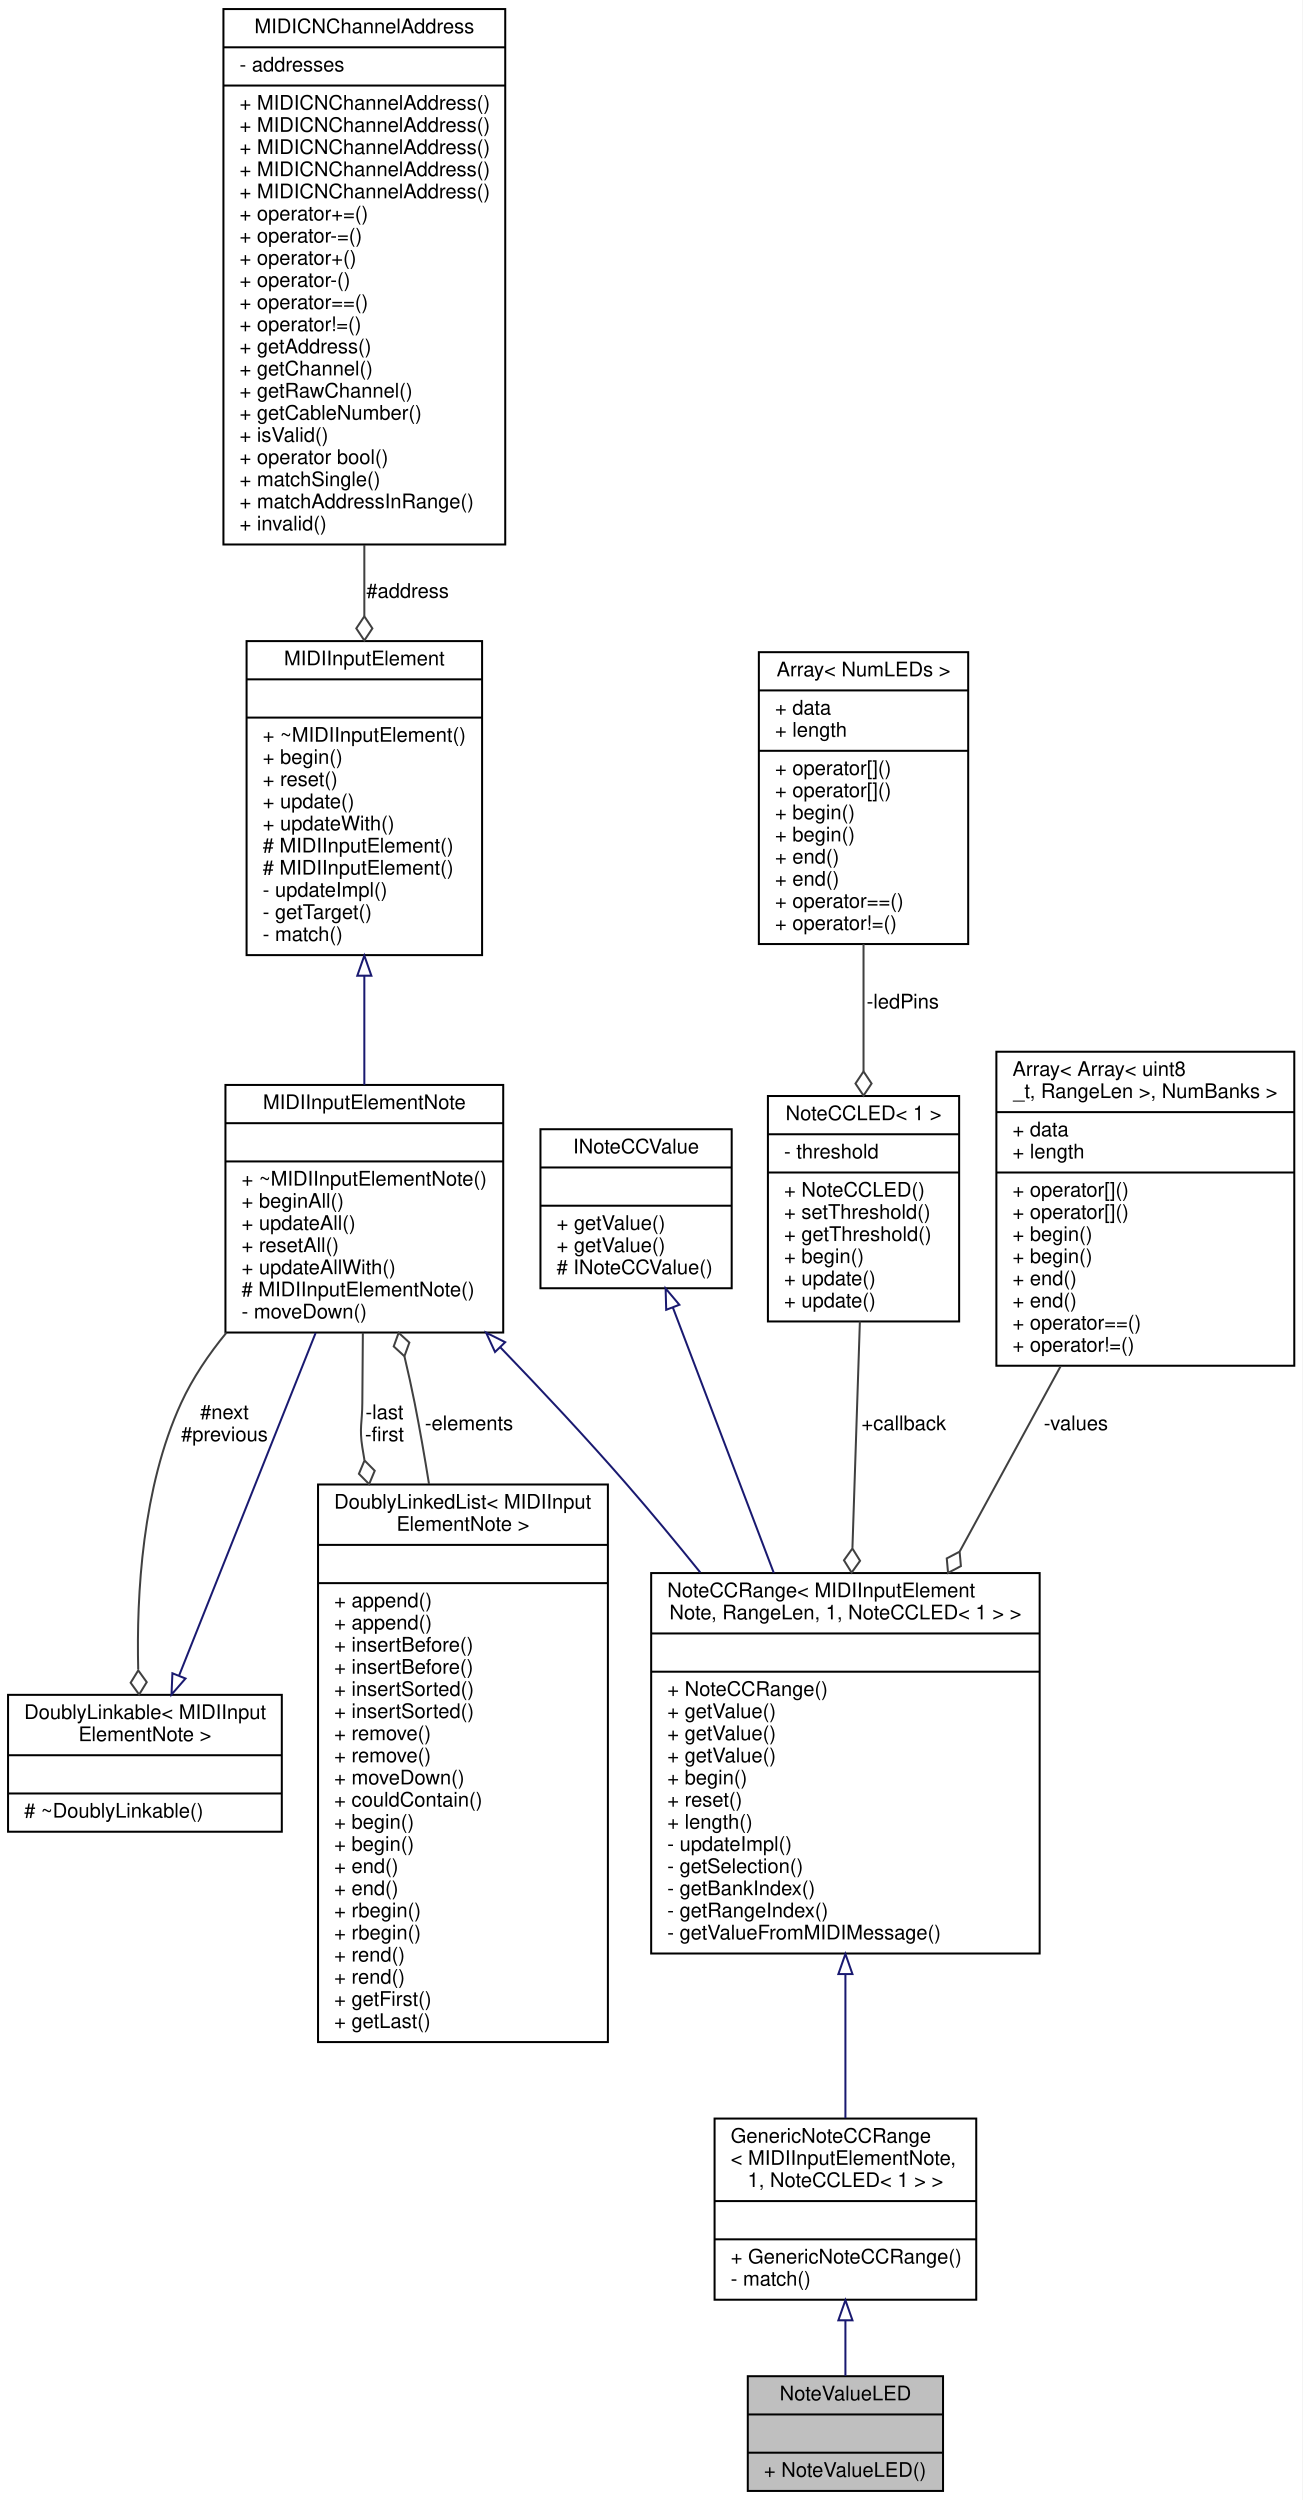
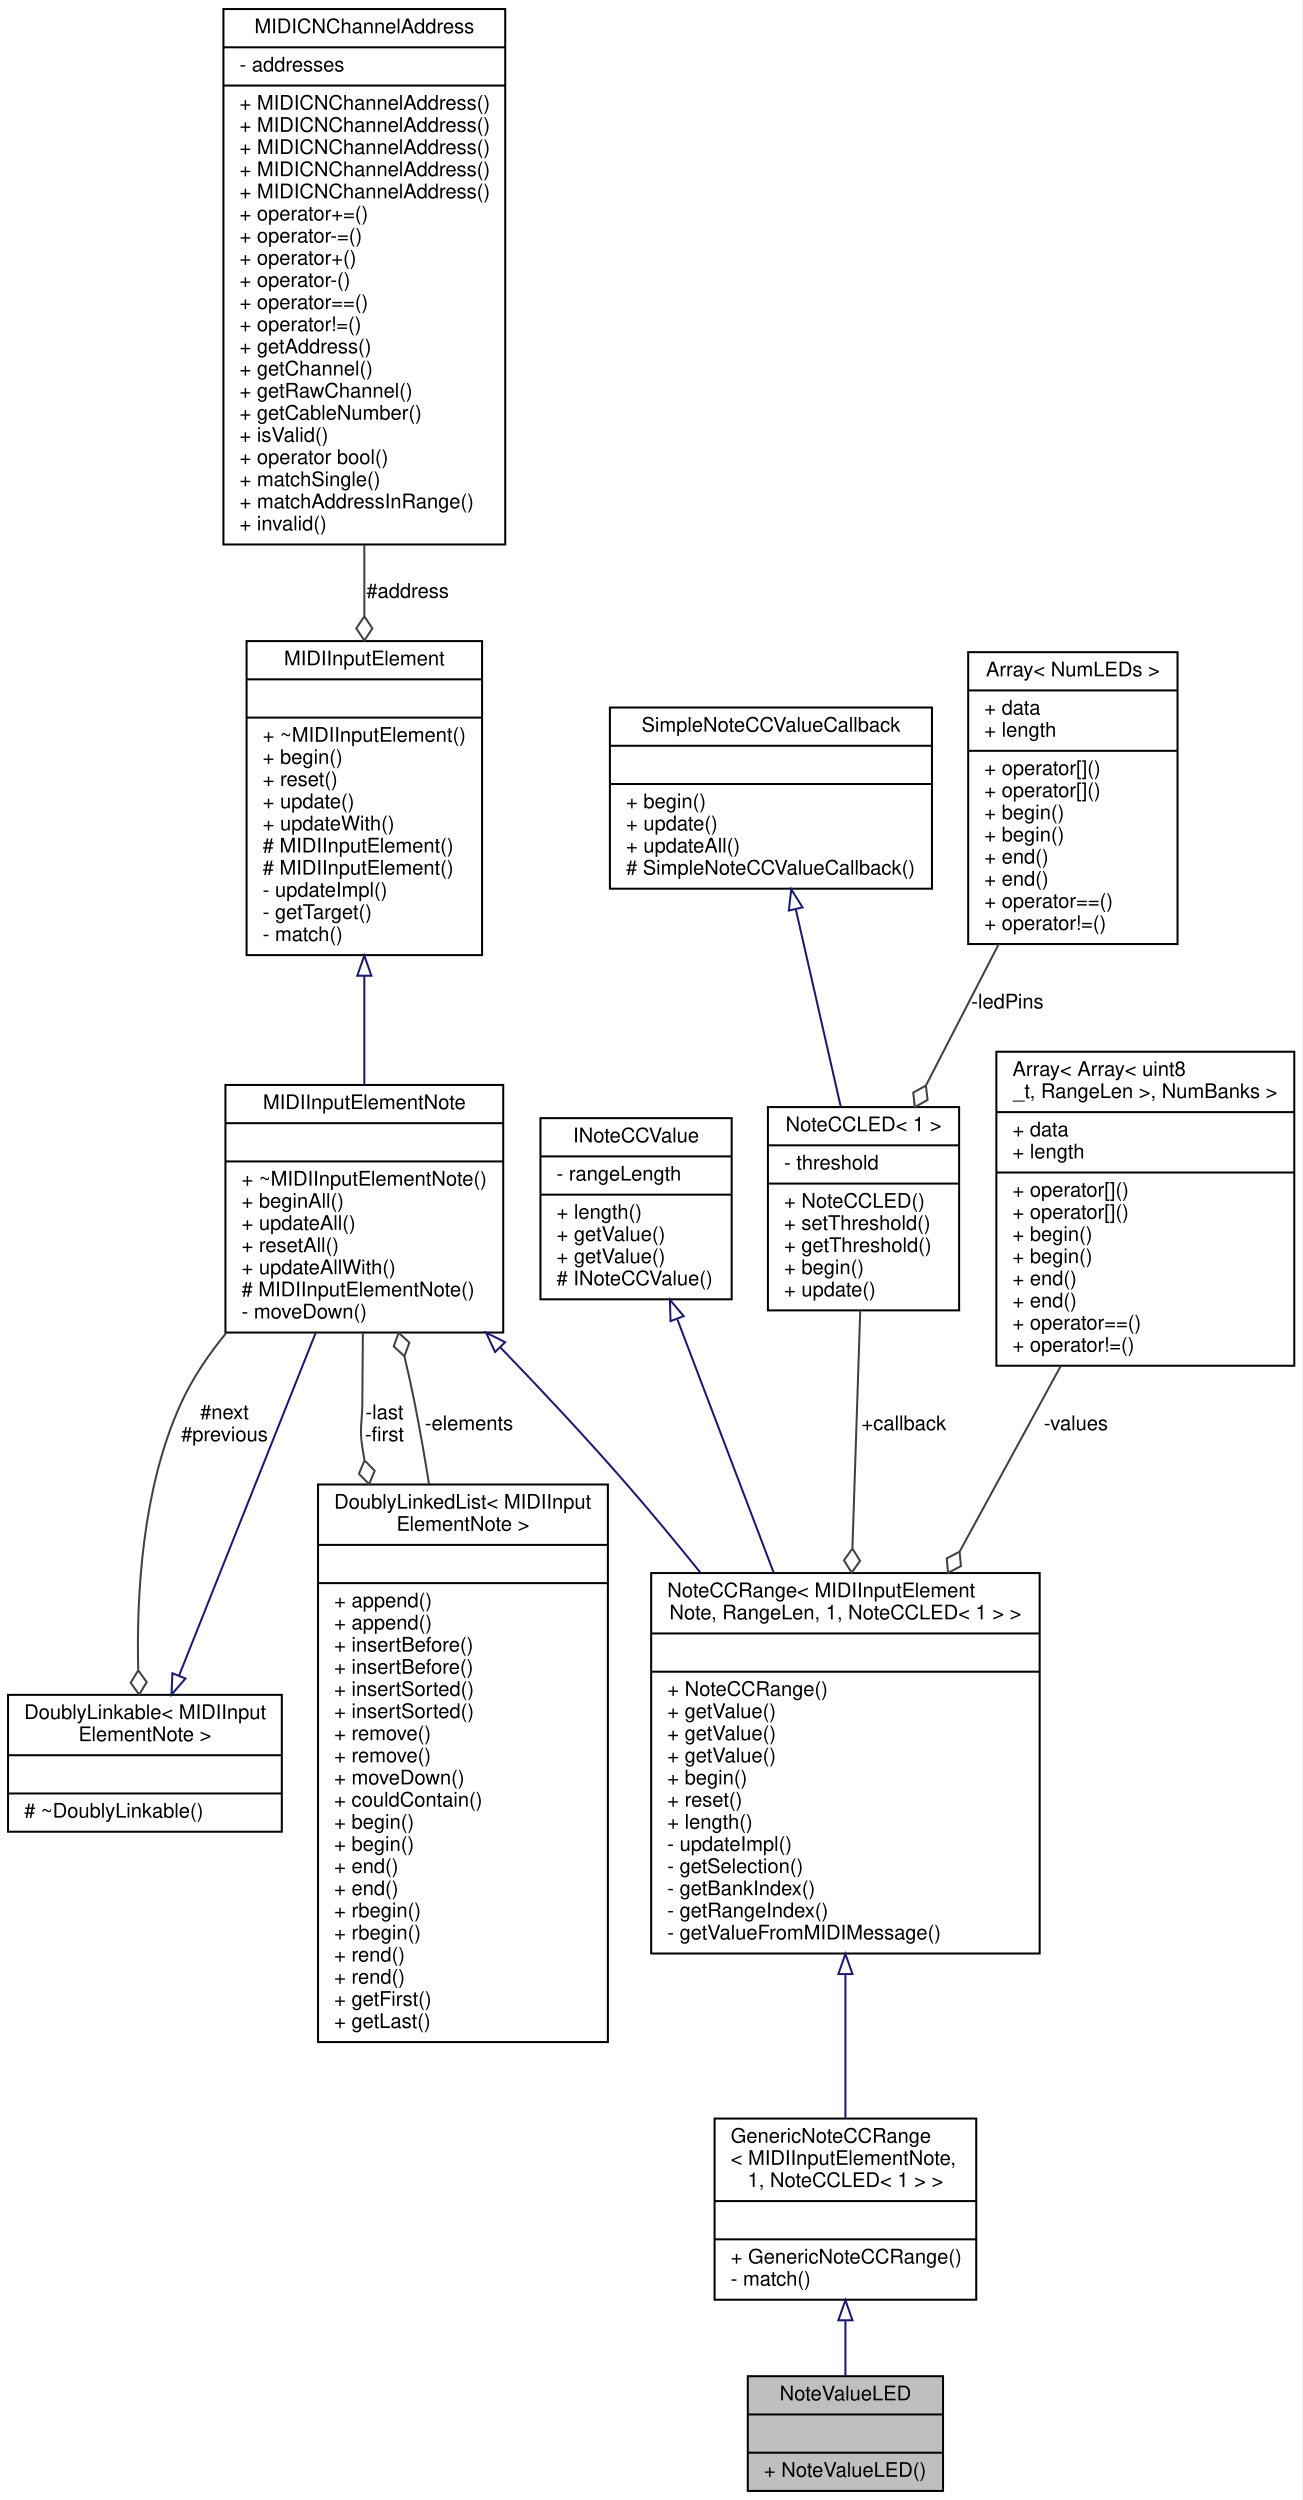
<svg xmlns="http://www.w3.org/2000/svg" xmlns:xlink="http://www.w3.org/1999/xlink" width="647pt" height="1242pt" viewBox="0.00 0.00 647.00 1242.00">
  <g id="graph0" class="graph" transform="scale(1 1) rotate(0) translate(4 1238)">
    <polygon fill="white" stroke="none" points="-4,4 -4,-1238 643,-1238 643,4 -4,4" />
    <g id="node1" class="node">
      <g id="a_node1">
        <a xlink:title=" ">
          <polygon fill="#bfbfbf" stroke="black" points="367.5,-0.5 367.5,-57.5 464.5,-57.5 464.5,-0.5 367.5,-0.5" />
          <text text-anchor="middle" x="416" y="-45.5" font-family="Helvetica,sans-Serif" font-size="10.00">NoteValueLED</text>
          <polyline fill="none" stroke="black" points="367.5,-38.5 464.5,-38.5 " />
          <text text-anchor="middle" x="416" y="-26.5" font-family="Helvetica,sans-Serif" font-size="10.00"> </text>
          <polyline fill="none" stroke="black" points="367.5,-19.5 464.5,-19.5 " />
          <text text-anchor="start" x="375.5" y="-7.5" font-family="Helvetica,sans-Serif" font-size="10.00">+ NoteValueLED()</text>
        </a>
      </g>
    </g>
    <g id="node2" class="node">
      <g id="a_node2">
        <a xlink:href="../../d5/d80/classGenericNoteCCRange.html" target="_top" xlink:title=" ">
          <polygon fill="white" stroke="black" points="351,-95.5 351,-185.5 481,-185.5 481,-95.5 351,-95.5" />
          <text text-anchor="start" x="359" y="-173.5" font-family="Helvetica,sans-Serif" font-size="10.00">GenericNoteCCRange</text>
          <text text-anchor="start" x="359" y="-162.5" font-family="Helvetica,sans-Serif" font-size="10.00">&lt; MIDIInputElementNote,</text>
          <text text-anchor="middle" x="416" y="-151.5" font-family="Helvetica,sans-Serif" font-size="10.00"> 1, NoteCCLED&lt; 1 &gt; &gt;</text>
          <polyline fill="none" stroke="black" points="351,-144.5 481,-144.5 " />
          <text text-anchor="middle" x="416" y="-132.5" font-family="Helvetica,sans-Serif" font-size="10.00"> </text>
          <polyline fill="none" stroke="black" points="351,-125.5 481,-125.5 " />
          <text text-anchor="start" x="359" y="-113.5" font-family="Helvetica,sans-Serif" font-size="10.00">+ GenericNoteCCRange()</text>
          <text text-anchor="start" x="359" y="-102.5" font-family="Helvetica,sans-Serif" font-size="10.00">- match()</text>
        </a>
      </g>
    </g>
    <g id="edge1" class="edge">
      <path fill="none" stroke="midnightblue" d="M416,-85.043C416,-75.558 416,-66.06 416,-57.69" />
      <polygon fill="none" stroke="midnightblue" points="412.5,-85.278 416,-95.278 419.5,-85.278 412.5,-85.278" />
    </g>
    <g id="node3" class="node">
      <g id="a_node3">
        <a xlink:href="../../d2/df4/classNoteCCRange.html" target="_top" xlink:title=" ">
          <polygon fill="white" stroke="black" points="319.5,-267.5 319.5,-456.5 512.5,-456.5 512.5,-267.5 319.5,-267.5" />
          <text text-anchor="start" x="327.5" y="-444.5" font-family="Helvetica,sans-Serif" font-size="10.00">NoteCCRange&lt; MIDIInputElement</text>
          <text text-anchor="middle" x="416" y="-433.5" font-family="Helvetica,sans-Serif" font-size="10.00">Note, RangeLen, 1, NoteCCLED&lt; 1 &gt; &gt;</text>
          <polyline fill="none" stroke="black" points="319.5,-426.5 512.5,-426.5 " />
          <text text-anchor="middle" x="416" y="-414.5" font-family="Helvetica,sans-Serif" font-size="10.00"> </text>
          <polyline fill="none" stroke="black" points="319.5,-407.5 512.5,-407.5 " />
          <text text-anchor="start" x="327.5" y="-395.5" font-family="Helvetica,sans-Serif" font-size="10.00">+ NoteCCRange()</text>
          <text text-anchor="start" x="327.5" y="-384.5" font-family="Helvetica,sans-Serif" font-size="10.00">+ getValue()</text>
          <text text-anchor="start" x="327.5" y="-373.5" font-family="Helvetica,sans-Serif" font-size="10.00">+ getValue()</text>
          <text text-anchor="start" x="327.5" y="-362.5" font-family="Helvetica,sans-Serif" font-size="10.00">+ getValue()</text>
          <text text-anchor="start" x="327.5" y="-351.5" font-family="Helvetica,sans-Serif" font-size="10.00">+ begin()</text>
          <text text-anchor="start" x="327.5" y="-340.5" font-family="Helvetica,sans-Serif" font-size="10.00">+ reset()</text>
          <text text-anchor="start" x="327.5" y="-329.5" font-family="Helvetica,sans-Serif" font-size="10.00">+ length()</text>
          <text text-anchor="start" x="327.5" y="-318.5" font-family="Helvetica,sans-Serif" font-size="10.00">- updateImpl()</text>
          <text text-anchor="start" x="327.5" y="-307.5" font-family="Helvetica,sans-Serif" font-size="10.00">- getSelection()</text>
          <text text-anchor="start" x="327.5" y="-296.5" font-family="Helvetica,sans-Serif" font-size="10.00">- getBankIndex()</text>
          <text text-anchor="start" x="327.5" y="-285.5" font-family="Helvetica,sans-Serif" font-size="10.00">- getRangeIndex()</text>
          <text text-anchor="start" x="327.5" y="-274.5" font-family="Helvetica,sans-Serif" font-size="10.00">- getValueFromMIDIMessage()</text>
        </a>
      </g>
    </g>
    <g id="edge2" class="edge">
      <path fill="none" stroke="midnightblue" d="M416,-257.274C416,-232.07 416,-206.441 416,-185.726" />
      <polygon fill="none" stroke="midnightblue" points="412.5,-257.276 416,-267.276 419.5,-257.276 412.5,-257.276" />
    </g>
    <g id="node4" class="node">
      <g id="a_node4">
        <a xlink:href="../../db/d4b/classMIDIInputElementNote.html" target="_top" xlink:title="Class for objects that listen for incoming MIDI Note events.">
          <polygon fill="white" stroke="black" points="108,-576 108,-699 246,-699 246,-576 108,-576" />
          <text text-anchor="middle" x="177" y="-687" font-family="Helvetica,sans-Serif" font-size="10.00">MIDIInputElementNote</text>
          <polyline fill="none" stroke="black" points="108,-680 246,-680 " />
          <text text-anchor="middle" x="177" y="-668" font-family="Helvetica,sans-Serif" font-size="10.00"> </text>
          <polyline fill="none" stroke="black" points="108,-661 246,-661 " />
          <text text-anchor="start" x="116" y="-649" font-family="Helvetica,sans-Serif" font-size="10.00">+ ~MIDIInputElementNote()</text>
          <text text-anchor="start" x="116" y="-638" font-family="Helvetica,sans-Serif" font-size="10.00">+ beginAll()</text>
          <text text-anchor="start" x="116" y="-627" font-family="Helvetica,sans-Serif" font-size="10.00">+ updateAll()</text>
          <text text-anchor="start" x="116" y="-616" font-family="Helvetica,sans-Serif" font-size="10.00">+ resetAll()</text>
          <text text-anchor="start" x="116" y="-605" font-family="Helvetica,sans-Serif" font-size="10.00">+ updateAllWith()</text>
          <text text-anchor="start" x="116" y="-594" font-family="Helvetica,sans-Serif" font-size="10.00"># MIDIInputElementNote()</text>
          <text text-anchor="start" x="116" y="-583" font-family="Helvetica,sans-Serif" font-size="10.00">- moveDown()</text>
        </a>
      </g>
    </g>
    <g id="edge3" class="edge">
      <path fill="none" stroke="midnightblue" d="M244.652,-568.55C265.121,-547.315 287.367,-523.539 307,-501 319.232,-486.957 331.824,-471.771 343.909,-456.784" />
      <polygon fill="none" stroke="midnightblue" points="241.932,-566.328 237.494,-575.949 246.963,-571.196 241.932,-566.328" />
    </g>
    <g id="node7" class="node">
      <g id="a_node7">
        <a xlink:href="../../d4/d23/classDoublyLinkable.html" target="_top" xlink:title=" ">
          <polygon fill="white" stroke="black" points="0,-328 0,-396 136,-396 136,-328 0,-328" />
          <text text-anchor="start" x="8" y="-384" font-family="Helvetica,sans-Serif" font-size="10.00">DoublyLinkable&lt; MIDIInput</text>
          <text text-anchor="middle" x="68" y="-373" font-family="Helvetica,sans-Serif" font-size="10.00">ElementNote &gt;</text>
          <polyline fill="none" stroke="black" points="0,-366 136,-366 " />
          <text text-anchor="middle" x="68" y="-354" font-family="Helvetica,sans-Serif" font-size="10.00"> </text>
          <polyline fill="none" stroke="black" points="0,-347 136,-347 " />
          <text text-anchor="start" x="8" y="-335" font-family="Helvetica,sans-Serif" font-size="10.00"># ~DoublyLinkable()</text>
        </a>
      </g>
    </g>
    <g id="edge7" class="edge">
      <path fill="none" stroke="#404040" d="M108.525,-575.961C99.656,-565.164 91.693,-553.38 86,-541 66.73,-499.096 63.759,-445.916 64.662,-408.639" />
      <polygon fill="none" stroke="#404040" points="64.68,-408.154 60.904,-402.01 65.122,-396.162 68.898,-402.306 64.68,-408.154" />
      <text text-anchor="middle" x="107.5" y="-533" font-family="Helvetica,sans-Serif" font-size="10.00"> #next</text>
      <text text-anchor="middle" x="107.5" y="-522" font-family="Helvetica,sans-Serif" font-size="10.00">#previous</text>
    </g>
    <g id="node8" class="node">
      <g id="a_node8">
        <a xlink:href="../../dd/d16/classDoublyLinkedList.html" target="_top" xlink:title=" ">
          <polygon fill="white" stroke="black" points="154,-223.5 154,-500.5 298,-500.5 298,-223.5 154,-223.5" />
          <text text-anchor="start" x="162" y="-488.5" font-family="Helvetica,sans-Serif" font-size="10.00">DoublyLinkedList&lt; MIDIInput</text>
          <text text-anchor="middle" x="226" y="-477.5" font-family="Helvetica,sans-Serif" font-size="10.00">ElementNote &gt;</text>
          <polyline fill="none" stroke="black" points="154,-470.5 298,-470.5 " />
          <text text-anchor="middle" x="226" y="-458.5" font-family="Helvetica,sans-Serif" font-size="10.00"> </text>
          <polyline fill="none" stroke="black" points="154,-451.5 298,-451.5 " />
          <text text-anchor="start" x="162" y="-439.5" font-family="Helvetica,sans-Serif" font-size="10.00">+ append()</text>
          <text text-anchor="start" x="162" y="-428.5" font-family="Helvetica,sans-Serif" font-size="10.00">+ append()</text>
          <text text-anchor="start" x="162" y="-417.5" font-family="Helvetica,sans-Serif" font-size="10.00">+ insertBefore()</text>
          <text text-anchor="start" x="162" y="-406.5" font-family="Helvetica,sans-Serif" font-size="10.00">+ insertBefore()</text>
          <text text-anchor="start" x="162" y="-395.5" font-family="Helvetica,sans-Serif" font-size="10.00">+ insertSorted()</text>
          <text text-anchor="start" x="162" y="-384.5" font-family="Helvetica,sans-Serif" font-size="10.00">+ insertSorted()</text>
          <text text-anchor="start" x="162" y="-373.5" font-family="Helvetica,sans-Serif" font-size="10.00">+ remove()</text>
          <text text-anchor="start" x="162" y="-362.5" font-family="Helvetica,sans-Serif" font-size="10.00">+ remove()</text>
          <text text-anchor="start" x="162" y="-351.5" font-family="Helvetica,sans-Serif" font-size="10.00">+ moveDown()</text>
          <text text-anchor="start" x="162" y="-340.5" font-family="Helvetica,sans-Serif" font-size="10.00">+ couldContain()</text>
          <text text-anchor="start" x="162" y="-329.5" font-family="Helvetica,sans-Serif" font-size="10.00">+ begin()</text>
          <text text-anchor="start" x="162" y="-318.5" font-family="Helvetica,sans-Serif" font-size="10.00">+ begin()</text>
          <text text-anchor="start" x="162" y="-307.5" font-family="Helvetica,sans-Serif" font-size="10.00">+ end()</text>
          <text text-anchor="start" x="162" y="-296.5" font-family="Helvetica,sans-Serif" font-size="10.00">+ end()</text>
          <text text-anchor="start" x="162" y="-285.5" font-family="Helvetica,sans-Serif" font-size="10.00">+ rbegin()</text>
          <text text-anchor="start" x="162" y="-274.5" font-family="Helvetica,sans-Serif" font-size="10.00">+ rbegin()</text>
          <text text-anchor="start" x="162" y="-263.5" font-family="Helvetica,sans-Serif" font-size="10.00">+ rend()</text>
          <text text-anchor="start" x="162" y="-252.5" font-family="Helvetica,sans-Serif" font-size="10.00">+ rend()</text>
          <text text-anchor="start" x="162" y="-241.5" font-family="Helvetica,sans-Serif" font-size="10.00">+ getFirst()</text>
          <text text-anchor="start" x="162" y="-230.5" font-family="Helvetica,sans-Serif" font-size="10.00">+ getLast()</text>
        </a>
      </g>
    </g>
    <g id="edge9" class="edge">
      <path fill="none" stroke="#404040" d="M176.27,-575.877C176.157,-564.298 176.059,-552.275 176,-541 175.949,-531.222 174.49,-528.66 176,-519 176.325,-516.923 176.672,-514.836 177.041,-512.742" />
      <polygon fill="none" stroke="#404040" points="177.096,-512.458 174.309,-505.807 179.376,-500.676 182.163,-507.327 177.096,-512.458" />
      <text text-anchor="middle" x="187" y="-533" font-family="Helvetica,sans-Serif" font-size="10.00"> -last</text>
      <text text-anchor="middle" x="187" y="-522" font-family="Helvetica,sans-Serif" font-size="10.00">-first</text>
    </g>
    <g id="node5" class="node">
      <g id="a_node5">
        <a xlink:href="../../d9/db1/classMIDIInputElement.html" target="_top" xlink:title="A class for objects that listen for incoming MIDI events.">
          <polygon fill="white" stroke="black" points="118.5,-763.5 118.5,-919.5 235.5,-919.5 235.5,-763.5 118.5,-763.5" />
          <text text-anchor="middle" x="177" y="-907.5" font-family="Helvetica,sans-Serif" font-size="10.00">MIDIInputElement</text>
          <polyline fill="none" stroke="black" points="118.5,-900.5 235.5,-900.5 " />
          <text text-anchor="middle" x="177" y="-888.5" font-family="Helvetica,sans-Serif" font-size="10.00"> </text>
          <polyline fill="none" stroke="black" points="118.5,-881.5 235.5,-881.5 " />
          <text text-anchor="start" x="126.5" y="-869.5" font-family="Helvetica,sans-Serif" font-size="10.00">+ ~MIDIInputElement()</text>
          <text text-anchor="start" x="126.5" y="-858.5" font-family="Helvetica,sans-Serif" font-size="10.00">+ begin()</text>
          <text text-anchor="start" x="126.5" y="-847.5" font-family="Helvetica,sans-Serif" font-size="10.00">+ reset()</text>
          <text text-anchor="start" x="126.5" y="-836.5" font-family="Helvetica,sans-Serif" font-size="10.00">+ update()</text>
          <text text-anchor="start" x="126.5" y="-825.5" font-family="Helvetica,sans-Serif" font-size="10.00">+ updateWith()</text>
          <text text-anchor="start" x="126.5" y="-814.5" font-family="Helvetica,sans-Serif" font-size="10.00"># MIDIInputElement()</text>
          <text text-anchor="start" x="126.5" y="-803.5" font-family="Helvetica,sans-Serif" font-size="10.00"># MIDIInputElement()</text>
          <text text-anchor="start" x="126.5" y="-792.5" font-family="Helvetica,sans-Serif" font-size="10.00">- updateImpl()</text>
          <text text-anchor="start" x="126.5" y="-781.5" font-family="Helvetica,sans-Serif" font-size="10.00">- getTarget()</text>
          <text text-anchor="start" x="126.5" y="-770.5" font-family="Helvetica,sans-Serif" font-size="10.00">- match()</text>
        </a>
      </g>
    </g>
    <g id="edge4" class="edge">
      <path fill="none" stroke="midnightblue" d="M177,-753.202C177,-734.944 177,-716.077 177,-699.047" />
      <polygon fill="none" stroke="midnightblue" points="173.5,-753.268 177,-763.268 180.5,-753.268 173.5,-753.268" />
    </g>
    <g id="node6" class="node">
      <g id="a_node6">
        <a xlink:href="../../d3/d10/classMIDICNChannelAddress.html" target="_top" xlink:title="A type-safe utility class for saving a MIDI address consisting of a 7-bit address,...">
          <polygon fill="white" stroke="black" points="107,-967.5 107,-1233.5 247,-1233.5 247,-967.5 107,-967.5" />
          <text text-anchor="middle" x="177" y="-1221.5" font-family="Helvetica,sans-Serif" font-size="10.00">MIDICNChannelAddress</text>
          <polyline fill="none" stroke="black" points="107,-1214.5 247,-1214.5 " />
          <text text-anchor="start" x="115" y="-1202.5" font-family="Helvetica,sans-Serif" font-size="10.00">- addresses</text>
          <polyline fill="none" stroke="black" points="107,-1195.5 247,-1195.5 " />
          <text text-anchor="start" x="115" y="-1183.5" font-family="Helvetica,sans-Serif" font-size="10.00">+ MIDICNChannelAddress()</text>
          <text text-anchor="start" x="115" y="-1172.5" font-family="Helvetica,sans-Serif" font-size="10.00">+ MIDICNChannelAddress()</text>
          <text text-anchor="start" x="115" y="-1161.5" font-family="Helvetica,sans-Serif" font-size="10.00">+ MIDICNChannelAddress()</text>
          <text text-anchor="start" x="115" y="-1150.5" font-family="Helvetica,sans-Serif" font-size="10.00">+ MIDICNChannelAddress()</text>
          <text text-anchor="start" x="115" y="-1139.5" font-family="Helvetica,sans-Serif" font-size="10.00">+ MIDICNChannelAddress()</text>
          <text text-anchor="start" x="115" y="-1128.5" font-family="Helvetica,sans-Serif" font-size="10.00">+ operator+=()</text>
          <text text-anchor="start" x="115" y="-1117.5" font-family="Helvetica,sans-Serif" font-size="10.00">+ operator-=()</text>
          <text text-anchor="start" x="115" y="-1106.5" font-family="Helvetica,sans-Serif" font-size="10.00">+ operator+()</text>
          <text text-anchor="start" x="115" y="-1095.5" font-family="Helvetica,sans-Serif" font-size="10.00">+ operator-()</text>
          <text text-anchor="start" x="115" y="-1084.5" font-family="Helvetica,sans-Serif" font-size="10.00">+ operator==()</text>
          <text text-anchor="start" x="115" y="-1073.5" font-family="Helvetica,sans-Serif" font-size="10.00">+ operator!=()</text>
          <text text-anchor="start" x="115" y="-1062.5" font-family="Helvetica,sans-Serif" font-size="10.00">+ getAddress()</text>
          <text text-anchor="start" x="115" y="-1051.5" font-family="Helvetica,sans-Serif" font-size="10.00">+ getChannel()</text>
          <text text-anchor="start" x="115" y="-1040.5" font-family="Helvetica,sans-Serif" font-size="10.00">+ getRawChannel()</text>
          <text text-anchor="start" x="115" y="-1029.5" font-family="Helvetica,sans-Serif" font-size="10.00">+ getCableNumber()</text>
          <text text-anchor="start" x="115" y="-1018.5" font-family="Helvetica,sans-Serif" font-size="10.00">+ isValid()</text>
          <text text-anchor="start" x="115" y="-1007.5" font-family="Helvetica,sans-Serif" font-size="10.00">+ operator bool()</text>
          <text text-anchor="start" x="115" y="-996.5" font-family="Helvetica,sans-Serif" font-size="10.00">+ matchSingle()</text>
          <text text-anchor="start" x="115" y="-985.5" font-family="Helvetica,sans-Serif" font-size="10.00">+ matchAddressInRange()</text>
          <text text-anchor="start" x="115" y="-974.5" font-family="Helvetica,sans-Serif" font-size="10.00">+ invalid()</text>
        </a>
      </g>
    </g>
    <g id="edge5" class="edge">
      <path fill="none" stroke="#404040" d="M177,-967.236C177,-955.313 177,-943.434 177,-932.009" />
      <polygon fill="none" stroke="#404040" points="177,-931.81 173,-925.81 177,-919.81 181,-925.81 177,-931.81" />
      <text text-anchor="middle" x="198.5" y="-941" font-family="Helvetica,sans-Serif" font-size="10.00"> #address</text>
    </g>
    <g id="edge6" class="edge">
      <path fill="none" stroke="midnightblue" d="M84.912,-405.436C103.107,-451.089 132.198,-524.085 152.809,-575.801" />
      <polygon fill="none" stroke="midnightblue" points="88.156,-404.12 81.202,-396.127 81.653,-406.712 88.156,-404.12" />
    </g>
    <g id="edge8" class="edge">
      <path fill="none" stroke="#404040" d="M209.124,-500.783C206.945,-514.408 204.568,-527.999 202,-541 200.511,-548.537 198.777,-556.362 196.93,-564.143" />
      <polygon fill="none" stroke="#404040" points="196.911,-564.221 199.368,-571.001 194.056,-575.877 191.598,-569.098 196.911,-564.221" />
      <text text-anchor="middle" x="229" y="-527.5" font-family="Helvetica,sans-Serif" font-size="10.00"> -elements</text>
    </g>
    <g id="node9" class="node">
      <g id="a_node9">
        <a xlink:href="../../d7/dab/classINoteCCValue.html" target="_top" xlink:title=" ">
-           <polygon fill="white" stroke="black" points="264.5,-598 264.5,-677 359.5,-677 359.5,-598 264.5,-598" />
-           <text text-anchor="middle" x="312" y="-665" font-family="Helvetica,sans-Serif" font-size="10.00">INoteCCValue</text>
-           <polyline fill="none" stroke="black" points="264.5,-658 359.5,-658 " />
-           <text text-anchor="middle" x="312" y="-646" font-family="Helvetica,sans-Serif" font-size="10.00"> </text>
-           <polyline fill="none" stroke="black" points="264.5,-639 359.5,-639 " />
-           <text text-anchor="start" x="272.5" y="-627" font-family="Helvetica,sans-Serif" font-size="10.00">+ getValue()</text>
-           <text text-anchor="start" x="272.5" y="-616" font-family="Helvetica,sans-Serif" font-size="10.00">+ getValue()</text>
-           <text text-anchor="start" x="272.5" y="-605" font-family="Helvetica,sans-Serif" font-size="10.00"># INoteCCValue()</text>
+           <polygon fill="white" stroke="black" points="264.5,-592.5 264.5,-682.5 359.5,-682.5 359.5,-592.5 264.5,-592.5" />
+           <text text-anchor="middle" x="312" y="-670.5" font-family="Helvetica,sans-Serif" font-size="10.00">INoteCCValue</text>
+           <polyline fill="none" stroke="black" points="264.5,-663.5 359.5,-663.5 " />
+           <text text-anchor="start" x="272.5" y="-651.5" font-family="Helvetica,sans-Serif" font-size="10.00">- rangeLength</text>
+           <polyline fill="none" stroke="black" points="264.5,-644.5 359.5,-644.5 " />
+           <text text-anchor="start" x="272.5" y="-632.5" font-family="Helvetica,sans-Serif" font-size="10.00">+ length()</text>
+           <text text-anchor="start" x="272.5" y="-621.5" font-family="Helvetica,sans-Serif" font-size="10.00">+ getValue()</text>
+           <text text-anchor="start" x="272.5" y="-610.5" font-family="Helvetica,sans-Serif" font-size="10.00">+ getValue()</text>
+           <text text-anchor="start" x="272.5" y="-599.5" font-family="Helvetica,sans-Serif" font-size="10.00"># INoteCCValue()</text>
        </a>
      </g>
    </g>
    <g id="edge10" class="edge">
-       <path fill="none" stroke="midnightblue" d="M330.25,-588.505C344.092,-552.103 363.551,-500.931 380.434,-456.532" />
-       <polygon fill="none" stroke="midnightblue" points="326.963,-587.303 326.68,-597.894 333.506,-589.791 326.963,-587.303" />
+       <path fill="none" stroke="midnightblue" d="M332.538,-582.489C346.157,-546.674 364.389,-498.726 380.339,-456.782" />
+       <polygon fill="none" stroke="midnightblue" points="329.108,-581.662 328.825,-592.254 335.651,-584.15 329.108,-581.662" />
    </g>
    <g id="node10" class="node">
      <g id="a_node10">
        <a xlink:href="../../d5/ddd/classNoteCCLED.html" target="_top" xlink:title=" ">
-           <polygon fill="white" stroke="black" points="377.5,-581.5 377.5,-693.5 472.5,-693.5 472.5,-581.5 377.5,-581.5" />
-           <text text-anchor="middle" x="425" y="-681.5" font-family="Helvetica,sans-Serif" font-size="10.00">NoteCCLED&lt; 1 &gt;</text>
-           <polyline fill="none" stroke="black" points="377.5,-674.5 472.5,-674.5 " />
-           <text text-anchor="start" x="385.5" y="-662.5" font-family="Helvetica,sans-Serif" font-size="10.00">- threshold</text>
-           <polyline fill="none" stroke="black" points="377.5,-655.5 472.5,-655.5 " />
-           <text text-anchor="start" x="385.5" y="-643.5" font-family="Helvetica,sans-Serif" font-size="10.00">+ NoteCCLED()</text>
-           <text text-anchor="start" x="385.5" y="-632.5" font-family="Helvetica,sans-Serif" font-size="10.00">+ setThreshold()</text>
-           <text text-anchor="start" x="385.5" y="-621.5" font-family="Helvetica,sans-Serif" font-size="10.00">+ getThreshold()</text>
-           <text text-anchor="start" x="385.5" y="-610.5" font-family="Helvetica,sans-Serif" font-size="10.00">+ begin()</text>
-           <text text-anchor="start" x="385.5" y="-599.5" font-family="Helvetica,sans-Serif" font-size="10.00">+ update()</text>
-           <text text-anchor="start" x="385.5" y="-588.5" font-family="Helvetica,sans-Serif" font-size="10.00">+ update()</text>
+           <polygon fill="white" stroke="black" points="377.5,-587 377.5,-688 472.5,-688 472.5,-587 377.5,-587" />
+           <text text-anchor="middle" x="425" y="-676" font-family="Helvetica,sans-Serif" font-size="10.00">NoteCCLED&lt; 1 &gt;</text>
+           <polyline fill="none" stroke="black" points="377.5,-669 472.5,-669 " />
+           <text text-anchor="start" x="385.5" y="-657" font-family="Helvetica,sans-Serif" font-size="10.00">- threshold</text>
+           <polyline fill="none" stroke="black" points="377.5,-650 472.5,-650 " />
+           <text text-anchor="start" x="385.5" y="-638" font-family="Helvetica,sans-Serif" font-size="10.00">+ NoteCCLED()</text>
+           <text text-anchor="start" x="385.5" y="-627" font-family="Helvetica,sans-Serif" font-size="10.00">+ setThreshold()</text>
+           <text text-anchor="start" x="385.5" y="-616" font-family="Helvetica,sans-Serif" font-size="10.00">+ getThreshold()</text>
+           <text text-anchor="start" x="385.5" y="-605" font-family="Helvetica,sans-Serif" font-size="10.00">+ begin()</text>
+           <text text-anchor="start" x="385.5" y="-594" font-family="Helvetica,sans-Serif" font-size="10.00">+ update()</text>
        </a>
      </g>
    </g>
    <g id="edge11" class="edge">
-       <path fill="none" stroke="#404040" d="M423.19,-581.482C422.129,-549.249 420.753,-507.447 419.49,-469.049" />
-       <polygon fill="none" stroke="#404040" points="419.479,-468.712 415.284,-462.847 419.084,-456.719 423.279,-462.584 419.479,-468.712" />
+       <path fill="none" stroke="#404040" d="M423.37,-586.971C422.287,-554.047 420.822,-509.546 419.484,-468.886" />
+       <polygon fill="none" stroke="#404040" points="419.478,-468.684 415.283,-462.819 419.083,-456.69 423.278,-462.556 419.478,-468.684" />
      <text text-anchor="middle" x="445" y="-527.5" font-family="Helvetica,sans-Serif" font-size="10.00"> +callback</text>
    </g>
    <g id="node11" class="node">
      <g id="a_node11">
-         <a xlink:href="../../d7/d6a/structArray.html" target="_top" xlink:title=" ">
-           <polygon fill="white" stroke="black" points="373,-769 373,-914 477,-914 477,-769 373,-769" />
-           <text text-anchor="middle" x="425" y="-902" font-family="Helvetica,sans-Serif" font-size="10.00">Array&lt; NumLEDs &gt;</text>
-           <polyline fill="none" stroke="black" points="373,-895 477,-895 " />
-           <text text-anchor="start" x="381" y="-883" font-family="Helvetica,sans-Serif" font-size="10.00">+ data</text>
-           <text text-anchor="start" x="381" y="-872" font-family="Helvetica,sans-Serif" font-size="10.00">+ length</text>
-           <polyline fill="none" stroke="black" points="373,-865 477,-865 " />
-           <text text-anchor="start" x="381" y="-853" font-family="Helvetica,sans-Serif" font-size="10.00">+ operator[]()</text>
-           <text text-anchor="start" x="381" y="-842" font-family="Helvetica,sans-Serif" font-size="10.00">+ operator[]()</text>
-           <text text-anchor="start" x="381" y="-831" font-family="Helvetica,sans-Serif" font-size="10.00">+ begin()</text>
-           <text text-anchor="start" x="381" y="-820" font-family="Helvetica,sans-Serif" font-size="10.00">+ begin()</text>
-           <text text-anchor="start" x="381" y="-809" font-family="Helvetica,sans-Serif" font-size="10.00">+ end()</text>
-           <text text-anchor="start" x="381" y="-798" font-family="Helvetica,sans-Serif" font-size="10.00">+ end()</text>
-           <text text-anchor="start" x="381" y="-787" font-family="Helvetica,sans-Serif" font-size="10.00">+ operator==()</text>
-           <text text-anchor="start" x="381" y="-776" font-family="Helvetica,sans-Serif" font-size="10.00">+ operator!=()</text>
+         <a xlink:href="../../de/d07/structSimpleNoteCCValueCallback.html" target="_top" xlink:title=" ">
+           <polygon fill="white" stroke="black" points="299,-796.5 299,-886.5 459,-886.5 459,-796.5 299,-796.5" />
+           <text text-anchor="middle" x="379" y="-874.5" font-family="Helvetica,sans-Serif" font-size="10.00">SimpleNoteCCValueCallback</text>
+           <polyline fill="none" stroke="black" points="299,-867.5 459,-867.5 " />
+           <text text-anchor="middle" x="379" y="-855.5" font-family="Helvetica,sans-Serif" font-size="10.00"> </text>
+           <polyline fill="none" stroke="black" points="299,-848.5 459,-848.5 " />
+           <text text-anchor="start" x="307" y="-836.5" font-family="Helvetica,sans-Serif" font-size="10.00">+ begin()</text>
+           <text text-anchor="start" x="307" y="-825.5" font-family="Helvetica,sans-Serif" font-size="10.00">+ update()</text>
+           <text text-anchor="start" x="307" y="-814.5" font-family="Helvetica,sans-Serif" font-size="10.00">+ updateAll()</text>
+           <text text-anchor="start" x="307" y="-803.5" font-family="Helvetica,sans-Serif" font-size="10.00"># SimpleNoteCCValueCallback()</text>
        </a>
      </g>
    </g>
    <g id="edge12" class="edge">
-       <path fill="none" stroke="#404040" d="M425,-768.998C425,-748.412 425,-726.034 425,-705.717" />
-       <polygon fill="none" stroke="#404040" points="425,-705.696 421,-699.696 425,-693.696 429,-699.696 425,-705.696" />
-       <text text-anchor="middle" x="444.5" y="-737" font-family="Helvetica,sans-Serif" font-size="10.00"> -ledPins</text>
+       <path fill="none" stroke="midnightblue" d="M391.385,-786.116C398.339,-755.578 406.951,-717.758 413.717,-688.045" />
+       <polygon fill="none" stroke="midnightblue" points="387.903,-785.643 389.095,-796.17 394.728,-787.197 387.903,-785.643" />
    </g>
    <g id="node12" class="node">
      <g id="a_node12">
+         <a xlink:href="../../d7/d6a/structArray.html" target="_top" xlink:title=" ">
+           <polygon fill="white" stroke="black" points="477,-769 477,-914 581,-914 581,-769 477,-769" />
+           <text text-anchor="middle" x="529" y="-902" font-family="Helvetica,sans-Serif" font-size="10.00">Array&lt; NumLEDs &gt;</text>
+           <polyline fill="none" stroke="black" points="477,-895 581,-895 " />
+           <text text-anchor="start" x="485" y="-883" font-family="Helvetica,sans-Serif" font-size="10.00">+ data</text>
+           <text text-anchor="start" x="485" y="-872" font-family="Helvetica,sans-Serif" font-size="10.00">+ length</text>
+           <polyline fill="none" stroke="black" points="477,-865 581,-865 " />
+           <text text-anchor="start" x="485" y="-853" font-family="Helvetica,sans-Serif" font-size="10.00">+ operator[]()</text>
+           <text text-anchor="start" x="485" y="-842" font-family="Helvetica,sans-Serif" font-size="10.00">+ operator[]()</text>
+           <text text-anchor="start" x="485" y="-831" font-family="Helvetica,sans-Serif" font-size="10.00">+ begin()</text>
+           <text text-anchor="start" x="485" y="-820" font-family="Helvetica,sans-Serif" font-size="10.00">+ begin()</text>
+           <text text-anchor="start" x="485" y="-809" font-family="Helvetica,sans-Serif" font-size="10.00">+ end()</text>
+           <text text-anchor="start" x="485" y="-798" font-family="Helvetica,sans-Serif" font-size="10.00">+ end()</text>
+           <text text-anchor="start" x="485" y="-787" font-family="Helvetica,sans-Serif" font-size="10.00">+ operator==()</text>
+           <text text-anchor="start" x="485" y="-776" font-family="Helvetica,sans-Serif" font-size="10.00">+ operator!=()</text>
+         </a>
+       </g>
+     </g>
+     <g id="edge13" class="edge">
+       <path fill="none" stroke="#404040" d="M492.187,-768.998C480.39,-746.085 467.45,-720.951 456.102,-698.911" />
+       <polygon fill="none" stroke="#404040" points="455.994,-698.699 449.691,-695.195 450.501,-688.03 456.803,-691.533 455.994,-698.699" />
+       <text text-anchor="middle" x="496.5" y="-737" font-family="Helvetica,sans-Serif" font-size="10.00"> -ledPins</text>
+     </g>
+     <g id="node13" class="node">
+       <g id="a_node13">
        <a xlink:href="../../d7/d6a/structArray.html" target="_top" xlink:title=" ">
          <polygon fill="white" stroke="black" points="491,-559.5 491,-715.5 639,-715.5 639,-559.5 491,-559.5" />
          <text text-anchor="start" x="499" y="-703.5" font-family="Helvetica,sans-Serif" font-size="10.00">Array&lt; Array&lt; uint8</text>
          <text text-anchor="middle" x="565" y="-692.5" font-family="Helvetica,sans-Serif" font-size="10.00">_t, RangeLen &gt;, NumBanks &gt;</text>
          <polyline fill="none" stroke="black" points="491,-685.5 639,-685.5 " />
          <text text-anchor="start" x="499" y="-673.5" font-family="Helvetica,sans-Serif" font-size="10.00">+ data</text>
          <text text-anchor="start" x="499" y="-662.5" font-family="Helvetica,sans-Serif" font-size="10.00">+ length</text>
          <polyline fill="none" stroke="black" points="491,-655.5 639,-655.5 " />
          <text text-anchor="start" x="499" y="-643.5" font-family="Helvetica,sans-Serif" font-size="10.00">+ operator[]()</text>
          <text text-anchor="start" x="499" y="-632.5" font-family="Helvetica,sans-Serif" font-size="10.00">+ operator[]()</text>
          <text text-anchor="start" x="499" y="-621.5" font-family="Helvetica,sans-Serif" font-size="10.00">+ begin()</text>
          <text text-anchor="start" x="499" y="-610.5" font-family="Helvetica,sans-Serif" font-size="10.00">+ begin()</text>
          <text text-anchor="start" x="499" y="-599.5" font-family="Helvetica,sans-Serif" font-size="10.00">+ end()</text>
          <text text-anchor="start" x="499" y="-588.5" font-family="Helvetica,sans-Serif" font-size="10.00">+ end()</text>
          <text text-anchor="start" x="499" y="-577.5" font-family="Helvetica,sans-Serif" font-size="10.00">+ operator==()</text>
          <text text-anchor="start" x="499" y="-566.5" font-family="Helvetica,sans-Serif" font-size="10.00">+ operator!=()</text>
        </a>
      </g>
    </g>
-     <g id="edge13" class="edge">
+     <g id="edge14" class="edge">
      <path fill="none" stroke="#404040" d="M522.9,-559.223C507.35,-530.679 489.461,-497.843 472.821,-467.299" />
      <polygon fill="none" stroke="#404040" points="472.734,-467.139 466.351,-463.784 466.993,-456.602 473.376,-459.957 472.734,-467.139" />
      <text text-anchor="middle" x="530.5" y="-527.5" font-family="Helvetica,sans-Serif" font-size="10.00"> -values</text>
    </g>
  </g>
</svg>
